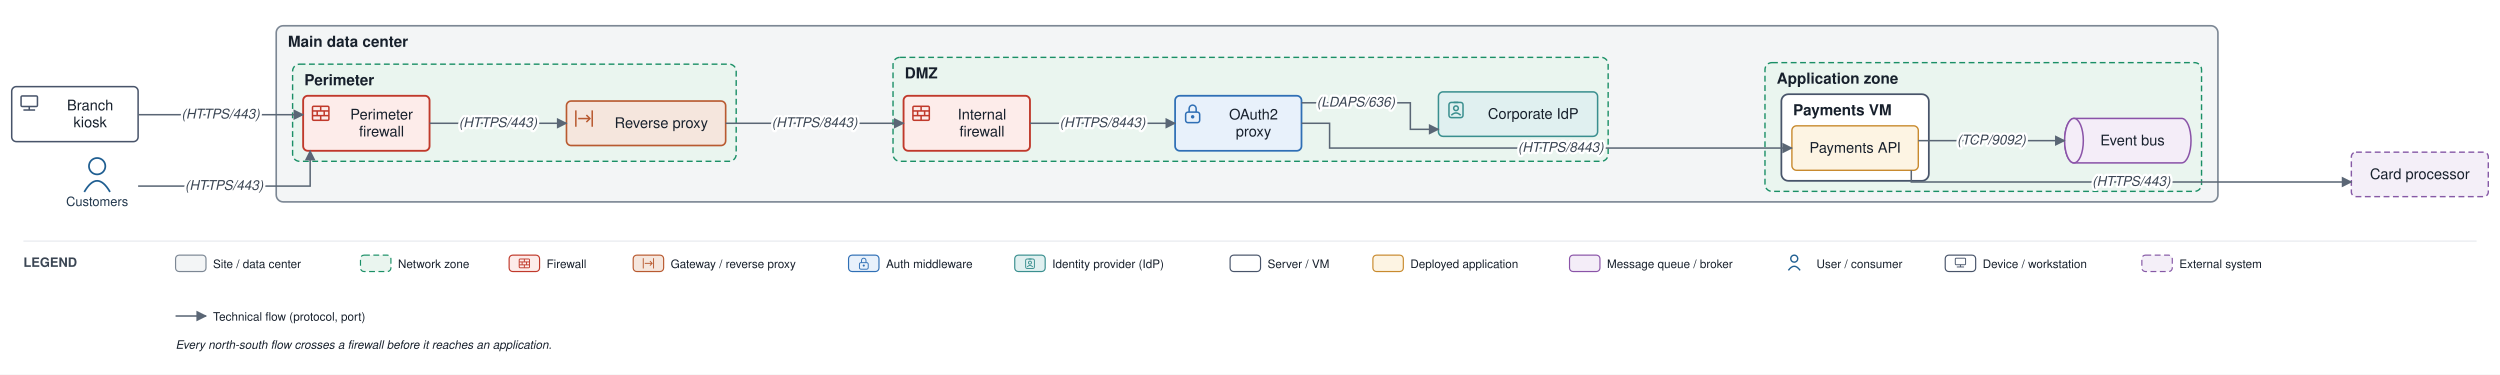
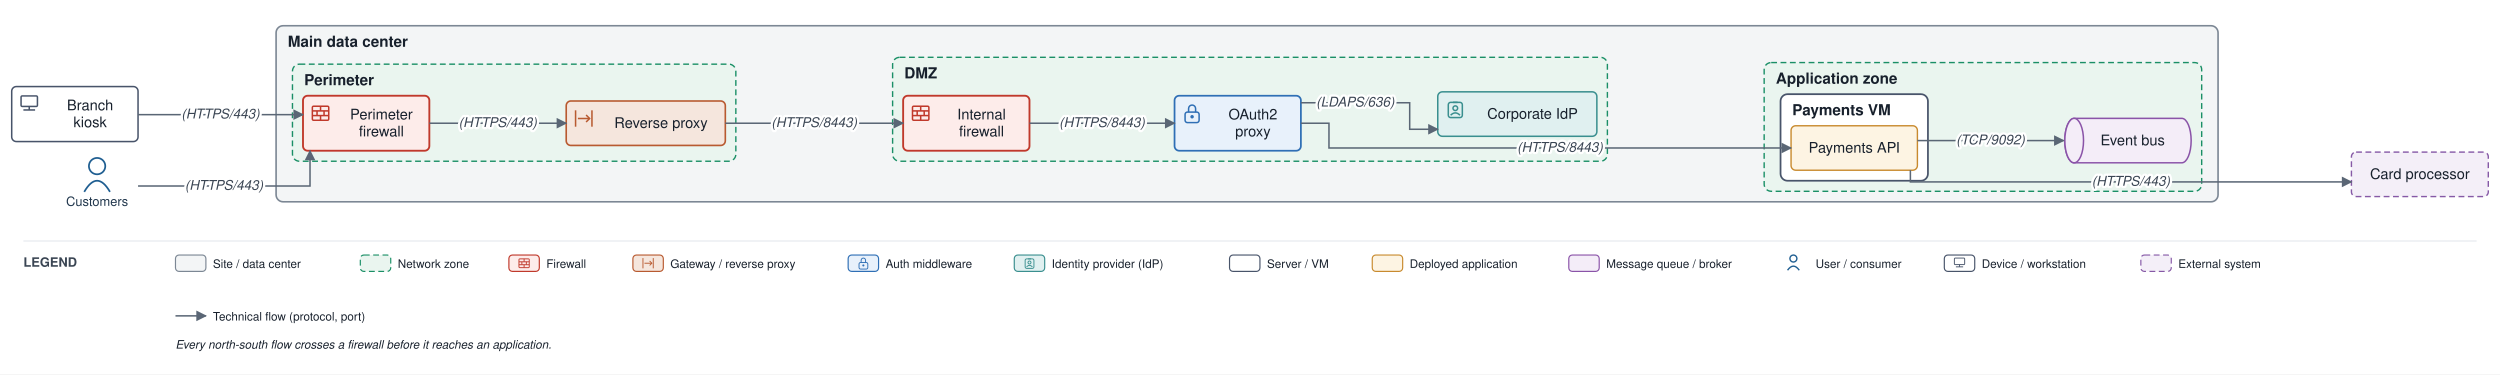
- <svg xmlns="http://www.w3.org/2000/svg" viewBox="0 0 2136 320" font-family="Helvetica,Arial,sans-serif">
+ <svg xmlns="http://www.w3.org/2000/svg" viewBox="0 0 2137 320" font-family="Helvetica,Arial,sans-serif">
  <defs>
    <marker id="arr" viewBox="0 0 10 10" refX="9" refY="5" markerWidth="7" markerHeight="7" orient="auto-start-reverse">
      <path d="M0,0 L10,5 L0,10 z" fill="#5a6675" />
    </marker>
  </defs>
-   <rect width="2136" height="320" fill="#ffffff" />
-   <rect x="236" y="22" width="1659" height="150.5" rx="6" fill="#f3f5f6" stroke="#7c8794" stroke-width="1.4" />
+   <rect width="2137" height="320" fill="#ffffff" />
+   <rect x="236" y="22" width="1660" height="150.5" rx="6" fill="#f3f5f6" stroke="#7c8794" stroke-width="1.4" />
  <text x="246" y="40" font-size="13" font-weight="bold" fill="#17202c">Main data center</text>
  <rect x="250" y="54.833" width="379" height="83" rx="6" fill="#eaf5ef" stroke="#1a8f66" stroke-width="1.2" stroke-dasharray="5 3" />
  <text x="260" y="72.833" font-size="13" font-weight="bold" fill="#17202c">Perimeter</text>
  <rect x="763" y="49" width="611" height="88.833" rx="6" fill="#eaf5ef" stroke="#1a8f66" stroke-width="1.2" stroke-dasharray="5 3" />
  <text x="773" y="67" font-size="13" font-weight="bold" fill="#17202c">DMZ</text>
-   <rect x="1508" y="53.5" width="373" height="110" rx="6" fill="#eaf5ef" stroke="#1a8f66" stroke-width="1.2" stroke-dasharray="5 3" />
+   <rect x="1508" y="53.5" width="374" height="110" rx="6" fill="#eaf5ef" stroke="#1a8f66" stroke-width="1.2" stroke-dasharray="5 3" />
  <text x="1518" y="71.5" font-size="13" font-weight="bold" fill="#17202c">Application zone</text>
  <rect x="1522" y="80.5" width="126" height="74" rx="6" fill="#ffffff" stroke="#48546a" stroke-width="1.5" />
  <text x="1532" y="98.5" font-size="13" font-weight="bold" fill="#17202c">Payments VM</text>
  <rect x="259" y="81.833" width="108" height="47" rx="4" fill="#fdecea" stroke="#c0392b" stroke-width="1.6" />
  <rect x="267" y="90.8" width="14" height="12" rx="1" fill="none" stroke="#c0392b" stroke-width="1.3" />
  <path d="M 267 94.8 H 281 M 267 98.8 H 281" fill="none" stroke="#c0392b" stroke-width="1.3" />
  <path d="M 274 90.8 V 94.8 M 271 94.8 V 98.8 M 277 94.8 V 98.8 M 274 98.8 V 102.8" fill="none" stroke="#c0392b" stroke-width="1.3" />
  <text x="326" y="102.083" font-size="12.5" text-anchor="middle" fill="#17202c">Perimeter</text>
  <text x="326" y="116.583" font-size="12.5" text-anchor="middle" fill="#17202c">firewall</text>
  <rect x="484" y="86.333" width="136" height="38" rx="4" fill="#f5e6dd" stroke="#b85a30" stroke-width="1.4" />
  <path d="M 492 94.3 V 108.3 M 506 94.3 V 108.3" fill="none" stroke="#b85a30" stroke-width="1.3" />
  <path d="M 494 101.3 H 504" fill="none" stroke="#b85a30" stroke-width="1.3" />
  <path d="M 501 98.3 l 3 3 l -3 3" fill="none" stroke="#b85a30" stroke-width="1.3" />
  <text x="565" y="109.333" font-size="12.5" text-anchor="middle" fill="#17202c">Reverse proxy</text>
  <rect x="772" y="81.833" width="108" height="47" rx="4" fill="#fdecea" stroke="#c0392b" stroke-width="1.6" />
  <rect x="780" y="90.8" width="14" height="12" rx="1" fill="none" stroke="#c0392b" stroke-width="1.3" />
  <path d="M 780 94.8 H 794 M 780 98.8 H 794" fill="none" stroke="#c0392b" stroke-width="1.3" />
  <path d="M 787 90.8 V 94.8 M 784 94.8 V 98.8 M 790 94.8 V 98.8 M 787 98.8 V 102.8" fill="none" stroke="#c0392b" stroke-width="1.3" />
  <text x="839" y="102.083" font-size="12.5" text-anchor="middle" fill="#17202c">Internal</text>
  <text x="839" y="116.583" font-size="12.5" text-anchor="middle" fill="#17202c">firewall</text>
  <rect x="1004" y="81.833" width="108" height="47" rx="4" fill="#e8f1fb" stroke="#2f6fb5" stroke-width="1.5" />
  <rect x="1013" y="95.8" width="12" height="9" rx="2" fill="none" stroke="#2f6fb5" stroke-width="1.3" />
  <path d="M 1016 95.8 v -3 a 3 3 0 0 1 6 0 v 3" fill="none" stroke="#2f6fb5" stroke-width="1.3" />
  <circle cx="1019" cy="99.8" r="1.5" fill="#2f6fb5" />
  <text x="1071" y="102.083" font-size="12.5" text-anchor="middle" fill="#17202c">OAuth2</text>
  <text x="1071" y="116.583" font-size="12.5" text-anchor="middle" fill="#17202c">proxy</text>
  <rect x="1229" y="78.5" width="136" height="38" rx="4" fill="#e0f0f0" stroke="#3a8f8f" stroke-width="1.3" />
  <rect x="1238" y="87.5" width="12" height="13" rx="2" fill="none" stroke="#3a8f8f" stroke-width="1.3" />
  <path d="M 1242 87.5 H 1246" fill="none" stroke="#3a8f8f" stroke-width="1.3" />
  <circle cx="1244" cy="92.5" r="2" fill="none" stroke="#3a8f8f" stroke-width="1.3" />
  <path d="M 1240 98.5 q 4 -4 8 0" fill="none" stroke="#3a8f8f" stroke-width="1.3" />
  <text x="1310" y="101.5" font-size="12.5" text-anchor="middle" fill="#17202c">Corporate IdP</text>
  <rect x="1531" y="107.5" width="108" height="38" rx="4" fill="#fdf4e3" stroke="#c88a2e" stroke-width="1.2" />
  <text x="1585" y="130.5" font-size="12.5" text-anchor="middle" fill="#17202c">Payments API</text>
-   <path d="M 1772 101.167 h 92 a 8 19 0 0 1 0 38 h -92 a 8 19 0 0 1 0 -38" fill="#f4edf8" stroke="#8a53a8" stroke-width="1.3" />
-   <ellipse cx="1772" cy="120.167" rx="8" ry="19" fill="#f4edf8" stroke="#8a53a8" stroke-width="1.3" />
-   <text x="1822" y="124.167" font-size="12.5" text-anchor="middle" fill="#17202c">Event bus</text>
+   <path d="M 1773 101.167 h 92 a 8 19 0 0 1 0 38 h -92 a 8 19 0 0 1 0 -38" fill="#f4edf8" stroke="#8a53a8" stroke-width="1.3" />
+   <ellipse cx="1773" cy="120.167" rx="8" ry="19" fill="#f4edf8" stroke="#8a53a8" stroke-width="1.3" />
+   <text x="1823" y="124.167" font-size="12.5" text-anchor="middle" fill="#17202c">Event bus</text>
  <circle cx="83" cy="142" r="7" fill="none" stroke="#1f5e91" stroke-width="1.5" />
  <path d="M 72 164 q 11 -19 22 0" fill="none" stroke="#1f5e91" stroke-width="1.5" />
  <text x="83" y="176" font-size="11" text-anchor="middle" fill="#20364c">Customers</text>
  <rect x="10" y="74" width="108" height="47" rx="4" fill="#ffffff" stroke="#48546a" stroke-width="1.3" />
  <rect x="18" y="82" width="14" height="9" rx="1" fill="none" stroke="#48546a" stroke-width="1.3" />
  <path d="M 25 91 V 94" fill="none" stroke="#48546a" stroke-width="1.3" />
  <path d="M 20 94 H 30" fill="none" stroke="#48546a" stroke-width="1.3" />
  <text x="77" y="94.25" font-size="12.5" text-anchor="middle" fill="#17202c">Branch</text>
  <text x="77" y="108.75" font-size="12.5" text-anchor="middle" fill="#17202c">kiosk</text>
-   <rect x="2009" y="130" width="117" height="38" rx="4" fill="#f4eff8" stroke="#8659a6" stroke-width="1.2" stroke-dasharray="5 3" />
-   <text x="2067.5" y="153" font-size="12.5" text-anchor="middle" fill="#17202c">Card processor</text>
+   <rect x="2010" y="130" width="117" height="38" rx="4" fill="#f4eff8" stroke="#8659a6" stroke-width="1.2" stroke-dasharray="5 3" />
+   <text x="2068.5" y="153" font-size="12.5" text-anchor="middle" fill="#17202c">Card processor</text>
  <path d="M 118 159 L 265 159 L 265 128.833" fill="none" stroke="#5a6675" stroke-width="1.3" marker-end="url(#arr)" />
  <path d="M 118 98 L 259 98" fill="none" stroke="#5a6675" stroke-width="1.3" marker-end="url(#arr)" />
  <path d="M 367 105.333 L 484 105.333" fill="none" stroke="#5a6675" stroke-width="1.3" marker-end="url(#arr)" />
  <path d="M 620 105.333 L 772 105.333" fill="none" stroke="#5a6675" stroke-width="1.3" marker-end="url(#arr)" />
  <path d="M 880 105.333 L 1004 105.333" fill="none" stroke="#5a6675" stroke-width="1.3" marker-end="url(#arr)" />
  <path d="M 1112 87.833 L 1205 87.833 L 1205 110.5 L 1229 110.5" fill="none" stroke="#5a6675" stroke-width="1.3" marker-end="url(#arr)" />
  <path d="M 1112 105.333 L 1136 105.333 L 1136 126.5 L 1531 126.5" fill="none" stroke="#5a6675" stroke-width="1.3" marker-end="url(#arr)" />
  <path d="M 1639 120.167 L 1764 120.167" fill="none" stroke="#5a6675" stroke-width="1.3" marker-end="url(#arr)" />
-   <path d="M 1633 145.5 L 1633 155.5 L 2009 155.5" fill="none" stroke="#5a6675" stroke-width="1.3" marker-end="url(#arr)" />
+   <path d="M 1633 145.5 L 1633 155.5 L 2010 155.5" fill="none" stroke="#5a6675" stroke-width="1.3" marker-end="url(#arr)" />
  <text x="191.5" y="162.25" font-size="11.5" text-anchor="middle" fill="#3a4553" font-style="italic" stroke="#ffffff" stroke-width="4" paint-order="stroke" stroke-linejoin="round">(HTTPS/443)</text>
  <text x="188.5" y="101.25" font-size="11.5" text-anchor="middle" fill="#3a4553" font-style="italic" stroke="#ffffff" stroke-width="4" paint-order="stroke" stroke-linejoin="round">(HTTPS/443)</text>
  <text x="425.5" y="108.583" font-size="11.5" text-anchor="middle" fill="#3a4553" font-style="italic" stroke="#ffffff" stroke-width="4" paint-order="stroke" stroke-linejoin="round">(HTTPS/443)</text>
  <text x="696" y="108.583" font-size="11.5" text-anchor="middle" fill="#3a4553" font-style="italic" stroke="#ffffff" stroke-width="4" paint-order="stroke" stroke-linejoin="round">(HTTPS/8443)</text>
  <text x="942" y="108.583" font-size="11.5" text-anchor="middle" fill="#3a4553" font-style="italic" stroke="#ffffff" stroke-width="4" paint-order="stroke" stroke-linejoin="round">(HTTPS/8443)</text>
  <text x="1158.5" y="91.083" font-size="11.5" text-anchor="middle" fill="#3a4553" font-style="italic" stroke="#ffffff" stroke-width="4" paint-order="stroke" stroke-linejoin="round">(LDAPS/636)</text>
  <text x="1333.5" y="129.75" font-size="11.5" text-anchor="middle" fill="#3a4553" font-style="italic" stroke="#ffffff" stroke-width="4" paint-order="stroke" stroke-linejoin="round">(HTTPS/8443)</text>
  <text x="1701.5" y="123.417" font-size="11.5" text-anchor="middle" fill="#3a4553" font-style="italic" stroke="#ffffff" stroke-width="4" paint-order="stroke" stroke-linejoin="round">(TCP/9092)</text>
-   <text x="1821" y="158.75" font-size="11.5" text-anchor="middle" fill="#3a4553" font-style="italic" stroke="#ffffff" stroke-width="4" paint-order="stroke" stroke-linejoin="round">(HTTPS/443)</text>
-   <line x1="20" y1="206" x2="2116" y2="206" stroke="#e6e9ee" stroke-width="1" />
+   <text x="1821.5" y="158.75" font-size="11.5" text-anchor="middle" fill="#3a4553" font-style="italic" stroke="#ffffff" stroke-width="4" paint-order="stroke" stroke-linejoin="round">(HTTPS/443)</text>
+   <line x1="20" y1="206" x2="2117" y2="206" stroke="#e6e9ee" stroke-width="1" />
  <text x="20" y="228" font-size="11" font-weight="bold" fill="#3a4553">LEGEND</text>
  <rect x="150" y="218" width="26" height="14" rx="3" fill="#f3f5f6" stroke="#7c8794" />
  <text x="182" y="229" font-size="10" fill="#17202c">Site / data center</text>
  <rect x="308" y="218" width="26" height="14" rx="3" fill="#eaf5ef" stroke="#1a8f66" stroke-dasharray="5 3" />
  <text x="340" y="229" font-size="10" fill="#17202c">Network zone</text>
  <rect x="435" y="218" width="26" height="14" rx="3" fill="#fdecea" stroke="#c0392b" />
  <rect x="443.6" y="221.3" width="8.8" height="7.5" rx="0.6" fill="none" stroke="#c0392b" stroke-width="0.8" />
  <path d="M 443.6 223.8 H 452.4 M 443.6 226.3 H 452.4" fill="none" stroke="#c0392b" stroke-width="0.8" />
  <path d="M 448 221.3 V 223.8 M 446.1 223.8 V 226.3 M 449.9 223.8 V 226.3 M 448 226.3 V 228.8" fill="none" stroke="#c0392b" stroke-width="0.8" />
  <text x="467" y="229" font-size="10" fill="#17202c">Firewall</text>
  <rect x="541" y="218" width="26" height="14" rx="3" fill="#f5e6dd" stroke="#b85a30" />
  <path d="M 549.6 220.6 V 229.4 M 558.4 220.6 V 229.4" fill="none" stroke="#b85a30" stroke-width="0.8" />
  <path d="M 550.9 225 H 557.1" fill="none" stroke="#b85a30" stroke-width="0.8" />
  <path d="M 555.3 223.1 l 1.9 1.9 l -1.9 1.9" fill="none" stroke="#b85a30" stroke-width="0.8" />
  <text x="573" y="229" font-size="10" fill="#17202c">Gateway / reverse proxy</text>
  <rect x="725" y="218" width="26" height="14" rx="3" fill="#e8f1fb" stroke="#2f6fb5" />
  <rect x="734.3" y="224.4" width="7.5" height="5.6" rx="1.3" fill="none" stroke="#2f6fb5" stroke-width="0.8" />
  <path d="M 736.1 224.4 v -1.9 a 1.9 1.9 0 0 1 3.8 0 v 1.9" fill="none" stroke="#2f6fb5" stroke-width="0.8" />
  <circle cx="738" cy="226.9" r="0.9" fill="#2f6fb5" />
  <text x="757" y="229" font-size="10" fill="#17202c">Auth middleware</text>
  <rect x="867" y="218" width="26" height="14" rx="3" fill="#e0f0f0" stroke="#3a8f8f" />
  <rect x="876.3" y="221.3" width="7.5" height="8.1" rx="1.3" fill="none" stroke="#3a8f8f" stroke-width="0.8" />
  <path d="M 878.8 221.3 H 881.3" fill="none" stroke="#3a8f8f" stroke-width="0.8" />
  <circle cx="880" cy="224.4" r="1.3" fill="none" stroke="#3a8f8f" stroke-width="0.8" />
  <path d="M 877.5 228.1 q 2.5 -2.5 5 0" fill="none" stroke="#3a8f8f" stroke-width="0.8" />
  <text x="899" y="229" font-size="10" fill="#17202c">Identity provider (IdP)</text>
  <rect x="1051" y="218" width="26" height="14" rx="3" fill="#ffffff" stroke="#48546a" />
  <text x="1083" y="229" font-size="10" fill="#17202c">Server / VM</text>
  <rect x="1173" y="218" width="26" height="14" rx="3" fill="#fdf4e3" stroke="#c88a2e" />
  <text x="1205" y="229" font-size="10" fill="#17202c">Deployed application</text>
  <rect x="1341" y="218" width="26" height="14" rx="3" fill="#f4edf8" stroke="#8a53a8" />
  <text x="1373" y="229" font-size="10" fill="#17202c">Message queue / broker</text>
  <circle cx="1533" cy="221" r="3" fill="none" stroke="#1f5e91" stroke-width="1.2" />
  <path d="M 1528 231 q 5 -7 10 0" fill="none" stroke="#1f5e91" stroke-width="1.2" />
  <text x="1552" y="229" font-size="10" fill="#17202c">User / consumer</text>
  <rect x="1662" y="218" width="26" height="14" rx="3" fill="#ffffff" stroke="#48546a" />
  <rect x="1670.6" y="220.6" width="8.8" height="5.6" rx="0.6" fill="none" stroke="#48546a" stroke-width="0.8" />
  <path d="M 1675 226.3 V 228.1" fill="none" stroke="#48546a" stroke-width="0.8" />
  <path d="M 1671.9 228.1 H 1678.1" fill="none" stroke="#48546a" stroke-width="0.8" />
  <text x="1694" y="229" font-size="10" fill="#17202c">Device / workstation</text>
  <rect x="1830" y="218" width="26" height="14" rx="3" fill="#f4eff8" stroke="#8659a6" stroke-dasharray="5 3" />
  <text x="1862" y="229" font-size="10" fill="#17202c">External system</text>
  <line x1="150" y1="270" x2="176" y2="270" stroke="#5a6675" stroke-width="1.3" marker-end="url(#arr)" />
  <text x="182" y="274" font-size="10" fill="#17202c">Technical flow (protocol, port)</text>
  <text x="150" y="298" font-size="10" fill="#17202c" font-style="italic">Every north-south flow crosses a firewall before it reaches an application.</text>
</svg>
